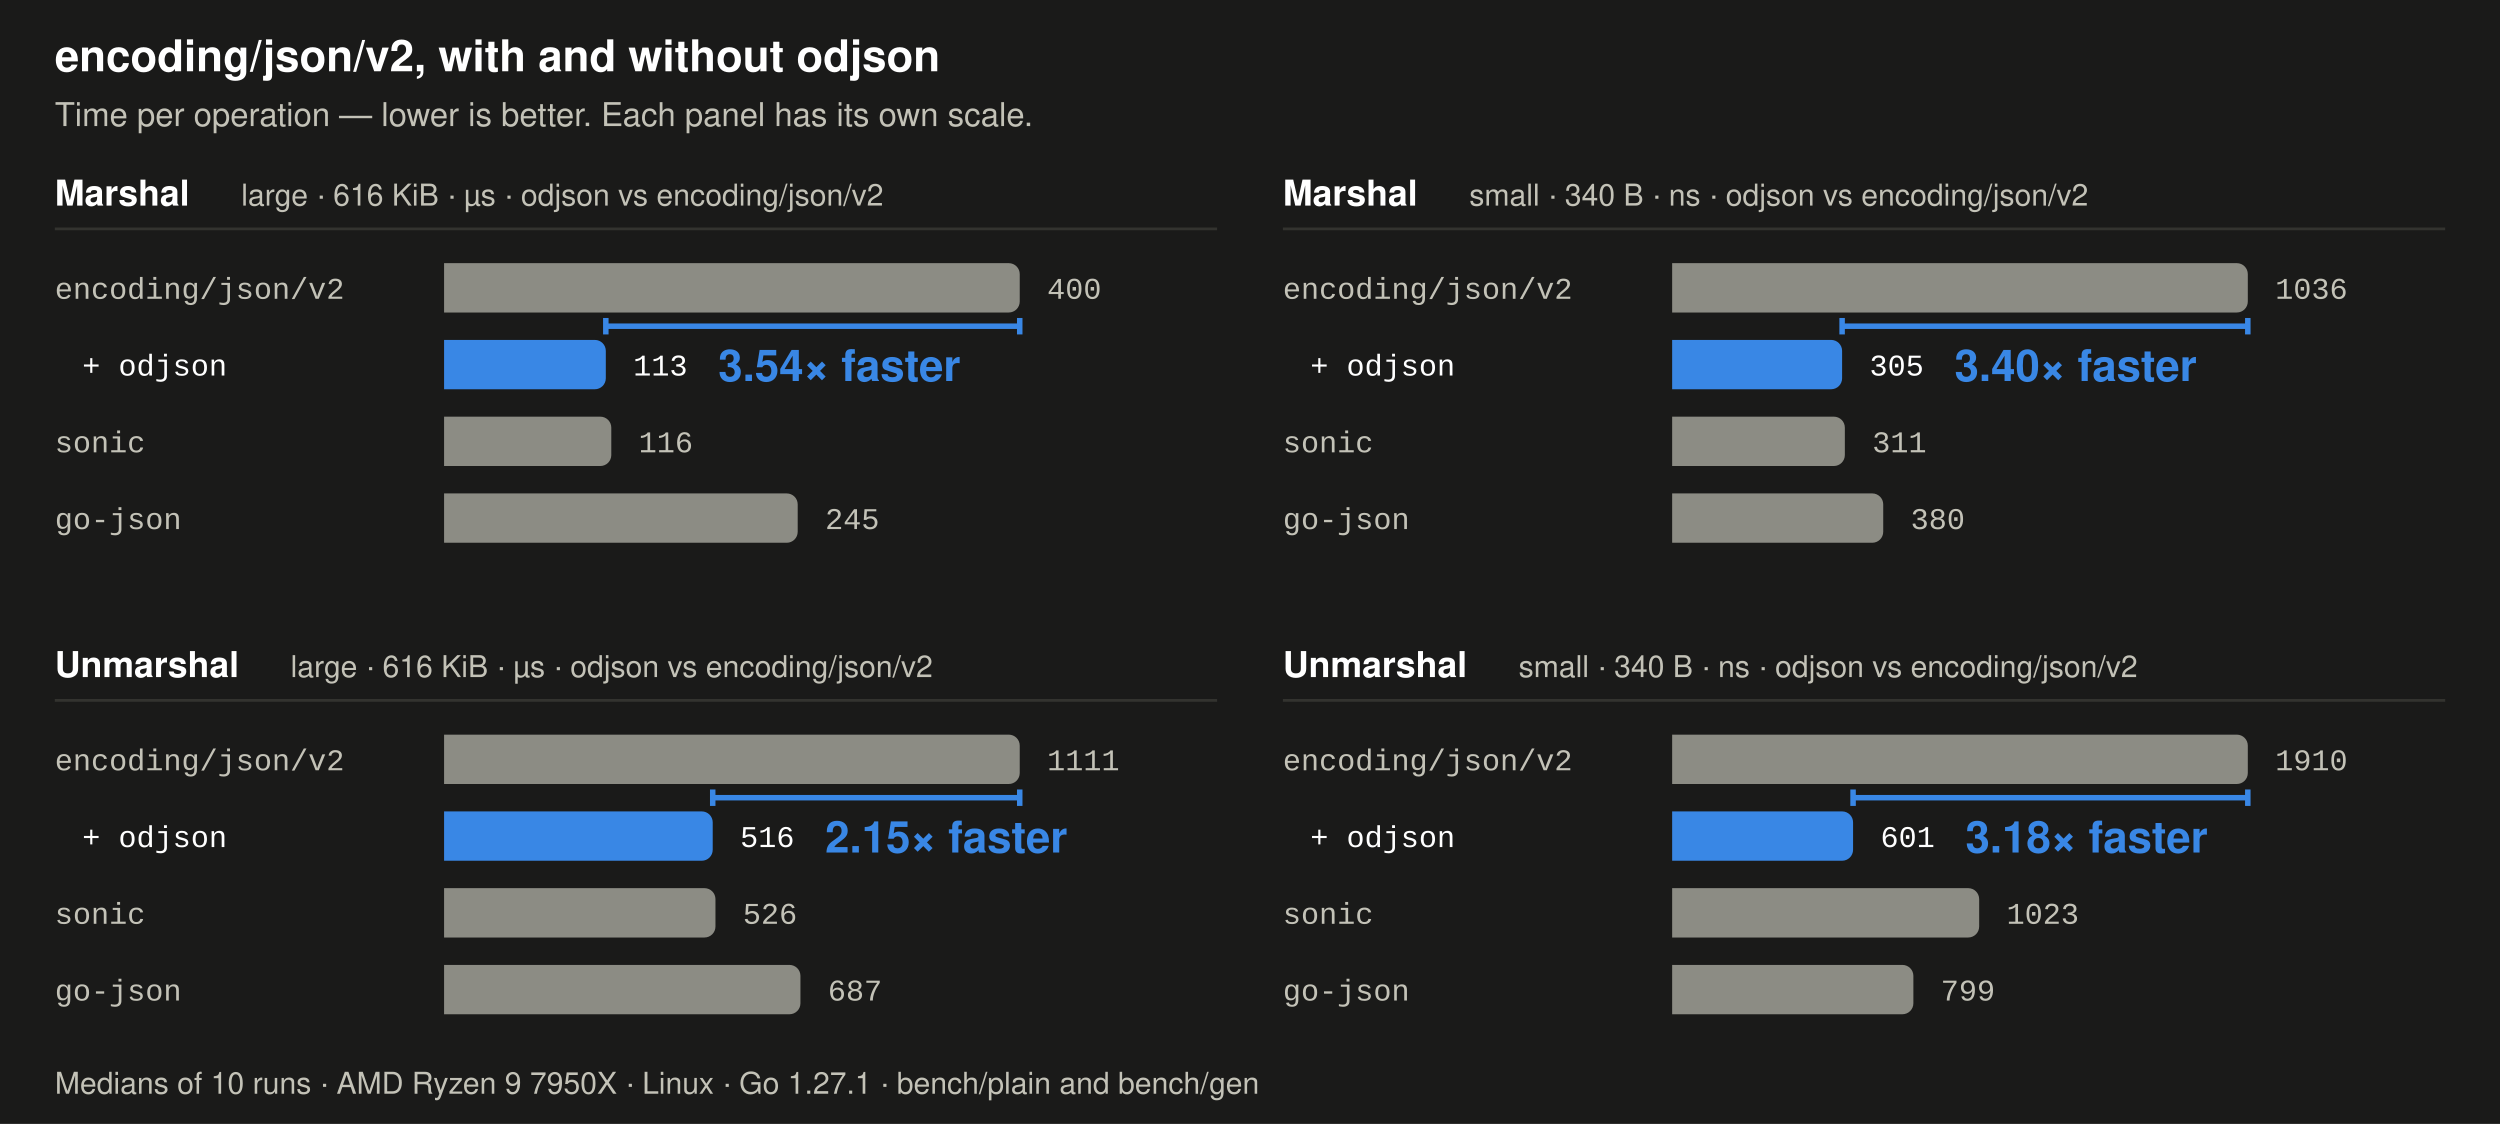
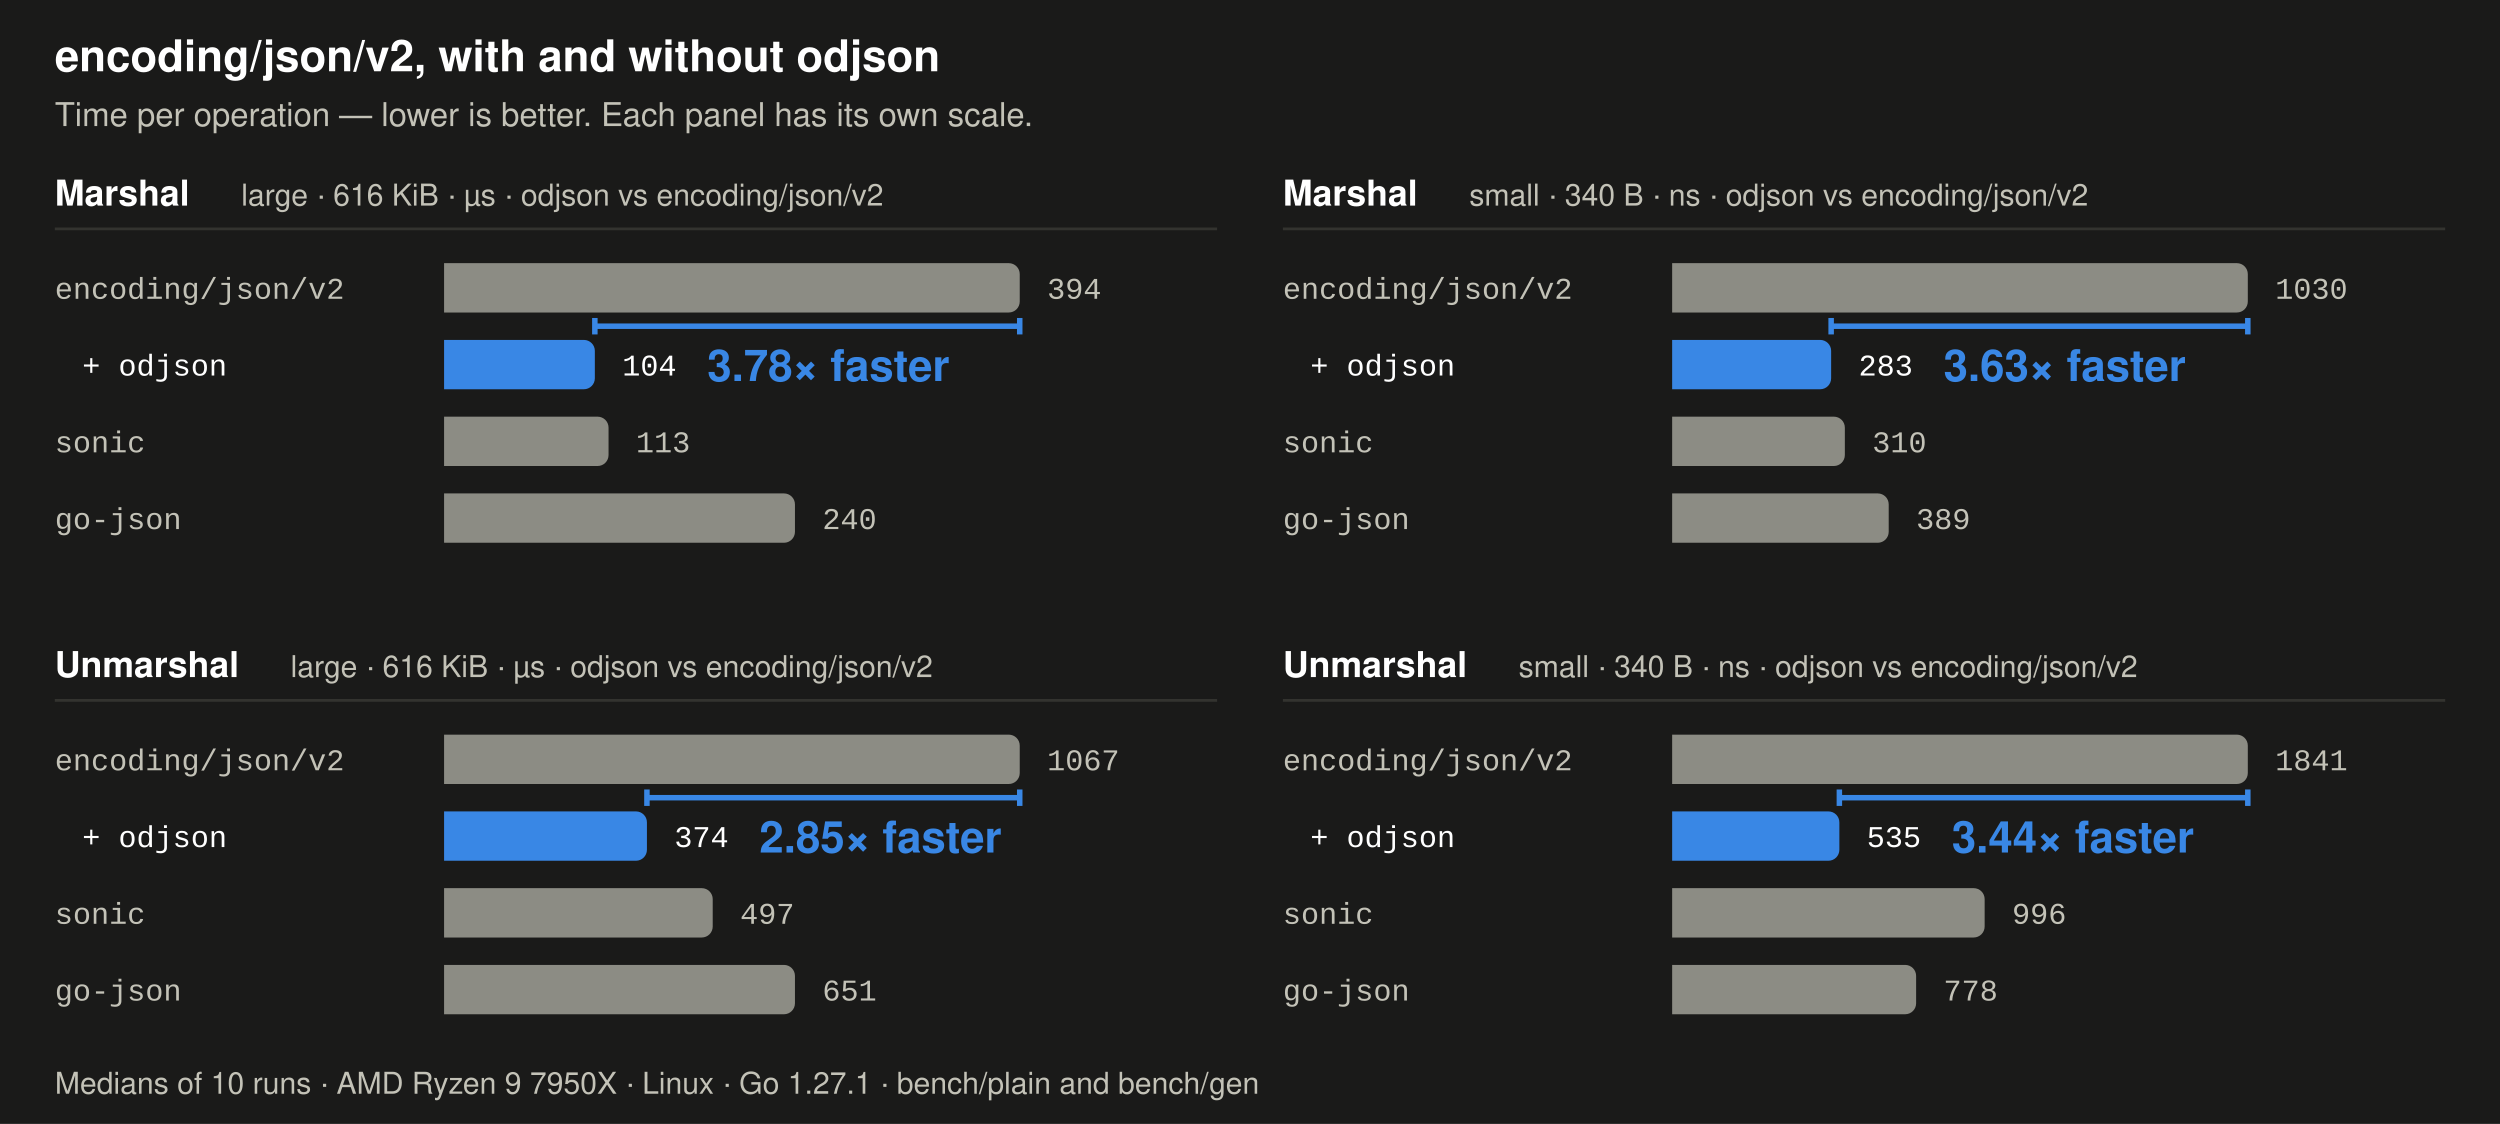
- <svg xmlns="http://www.w3.org/2000/svg" width="912" height="410" viewBox="0 0 912 410" role="img" aria-label="Benchmark comparison, lower is better. Marshal large · 616 KiB: encoding/json/v2 400 µs, + odjson 113 µs, sonic 116 µs, go-json 245 µs. Marshal small · 340 B: encoding/json/v2 1036 ns, + odjson 305 ns, sonic 311 ns, go-json 380 ns. Unmarshal large · 616 KiB: encoding/json/v2 1111 µs, + odjson 516 µs, sonic 526 µs, go-json 687 µs. Unmarshal small · 340 B: encoding/json/v2 1910 ns, + odjson 601 ns, sonic 1023 ns, go-json 799 ns.">
+ <svg xmlns="http://www.w3.org/2000/svg" width="912" height="410" viewBox="0 0 912 410" role="img" aria-label="Benchmark comparison, lower is better. Marshal large · 616 KiB: encoding/json/v2 394 µs, + odjson 104 µs, sonic 113 µs, go-json 240 µs. Marshal small · 340 B: encoding/json/v2 1030 ns, + odjson 283 ns, sonic 310 ns, go-json 389 ns. Unmarshal large · 616 KiB: encoding/json/v2 1067 µs, + odjson 374 µs, sonic 497 µs, go-json 651 µs. Unmarshal small · 340 B: encoding/json/v2 1841 ns, + odjson 535 ns, sonic 996 ns, go-json 778 ns.">
  <style>
text{font-family:-apple-system,BlinkMacSystemFont,"Segoe UI",Helvetica,Arial,sans-serif}
.mono{font-family:ui-monospace,SFMono-Regular,Menlo,Consolas,"Liberation Mono",monospace}
.t1{fill:#ffffff}.t2{fill:#c3c2b7}
</style>
  <rect width="912" height="410" fill="#1a1a19" />
  <text class="t1" x="20" y="26" font-size="16" font-weight="600">encoding/json/v2, with and without odjson</text>
  <text class="t2" x="20" y="46" font-size="12">Time per operation — lower is better. Each panel has its own scale.</text>
  <text class="t1" x="20" y="75" font-size="13" font-weight="600">Marshal</text>
  <text class="t2" x="88" y="75" font-size="11">large · 616 KiB · µs · odjson vs encoding/json/v2</text>
  <rect x="20" y="83" width="424" height="1" fill="#33332f" />
  <text class="mono t2" x="20" y="109" font-size="11">encoding/json/v2</text>
  <path d="M162 96 h206 a4 4 0 0 1 4 4 v10 a4 4 0 0 1 -4 4 h-206 z" fill="#8c8c84" />
-   <text class="mono t2" x="382" y="109" font-size="11">400</text>
+   <text class="mono t2" x="382" y="109" font-size="11">394</text>
  <text class="mono t1" x="30" y="137" font-size="11">+ odjson</text>
-   <path d="M162 124 h55 a4 4 0 0 1 4 4 v10 a4 4 0 0 1 -4 4 h-55 z" fill="#3987e5" />
-   <text class="mono t1" x="231" y="137" font-size="11">113</text>
-   <path d="M221 116 v6 m0 -3 H372 m0 -3 v6" stroke="#3987e5" stroke-width="2" fill="none" />
-   <text x="262" y="139" font-size="16" font-weight="700" fill="#3987e5">3.54× faster</text>
+   <path d="M162 124 h51 a4 4 0 0 1 4 4 v10 a4 4 0 0 1 -4 4 h-51 z" fill="#3987e5" />
+   <text class="mono t1" x="227" y="137" font-size="11">104</text>
+   <path d="M217 116 v6 m0 -3 H372 m0 -3 v6" stroke="#3987e5" stroke-width="2" fill="none" />
+   <text x="258" y="139" font-size="16" font-weight="700" fill="#3987e5">3.78× faster</text>
  <text class="mono t2" x="20" y="165" font-size="11">sonic</text>
-   <path d="M162 152 h57 a4 4 0 0 1 4 4 v10 a4 4 0 0 1 -4 4 h-57 z" fill="#8c8c84" />
-   <text class="mono t2" x="233" y="165" font-size="11">116</text>
+   <path d="M162 152 h56 a4 4 0 0 1 4 4 v10 a4 4 0 0 1 -4 4 h-56 z" fill="#8c8c84" />
+   <text class="mono t2" x="232" y="165" font-size="11">113</text>
  <text class="mono t2" x="20" y="193" font-size="11">go-json</text>
-   <path d="M162 180 h125 a4 4 0 0 1 4 4 v10 a4 4 0 0 1 -4 4 h-125 z" fill="#8c8c84" />
-   <text class="mono t2" x="301" y="193" font-size="11">245</text>
+   <path d="M162 180 h124 a4 4 0 0 1 4 4 v10 a4 4 0 0 1 -4 4 h-124 z" fill="#8c8c84" />
+   <text class="mono t2" x="300" y="193" font-size="11">240</text>
  <text class="t1" x="468" y="75" font-size="13" font-weight="600">Marshal</text>
  <text class="t2" x="536" y="75" font-size="11">small · 340 B · ns · odjson vs encoding/json/v2</text>
  <rect x="468" y="83" width="424" height="1" fill="#33332f" />
  <text class="mono t2" x="468" y="109" font-size="11">encoding/json/v2</text>
  <path d="M610 96 h206 a4 4 0 0 1 4 4 v10 a4 4 0 0 1 -4 4 h-206 z" fill="#8c8c84" />
-   <text class="mono t2" x="830" y="109" font-size="11">1036</text>
+   <text class="mono t2" x="830" y="109" font-size="11">1030</text>
  <text class="mono t1" x="478" y="137" font-size="11">+ odjson</text>
-   <path d="M610 124 h58 a4 4 0 0 1 4 4 v10 a4 4 0 0 1 -4 4 h-58 z" fill="#3987e5" />
-   <text class="mono t1" x="682" y="137" font-size="11">305</text>
-   <path d="M672 116 v6 m0 -3 H820 m0 -3 v6" stroke="#3987e5" stroke-width="2" fill="none" />
-   <text x="713" y="139" font-size="16" font-weight="700" fill="#3987e5">3.40× faster</text>
+   <path d="M610 124 h54 a4 4 0 0 1 4 4 v10 a4 4 0 0 1 -4 4 h-54 z" fill="#3987e5" />
+   <text class="mono t1" x="678" y="137" font-size="11">283</text>
+   <path d="M668 116 v6 m0 -3 H820 m0 -3 v6" stroke="#3987e5" stroke-width="2" fill="none" />
+   <text x="709" y="139" font-size="16" font-weight="700" fill="#3987e5">3.63× faster</text>
  <text class="mono t2" x="468" y="165" font-size="11">sonic</text>
  <path d="M610 152 h59 a4 4 0 0 1 4 4 v10 a4 4 0 0 1 -4 4 h-59 z" fill="#8c8c84" />
-   <text class="mono t2" x="683" y="165" font-size="11">311</text>
+   <text class="mono t2" x="683" y="165" font-size="11">310</text>
  <text class="mono t2" x="468" y="193" font-size="11">go-json</text>
-   <path d="M610 180 h73 a4 4 0 0 1 4 4 v10 a4 4 0 0 1 -4 4 h-73 z" fill="#8c8c84" />
-   <text class="mono t2" x="697" y="193" font-size="11">380</text>
+   <path d="M610 180 h75 a4 4 0 0 1 4 4 v10 a4 4 0 0 1 -4 4 h-75 z" fill="#8c8c84" />
+   <text class="mono t2" x="699" y="193" font-size="11">389</text>
  <text class="t1" x="20" y="247" font-size="13" font-weight="600">Unmarshal</text>
  <text class="t2" x="106" y="247" font-size="11">large · 616 KiB · µs · odjson vs encoding/json/v2</text>
  <rect x="20" y="255" width="424" height="1" fill="#33332f" />
  <text class="mono t2" x="20" y="281" font-size="11">encoding/json/v2</text>
  <path d="M162 268 h206 a4 4 0 0 1 4 4 v10 a4 4 0 0 1 -4 4 h-206 z" fill="#8c8c84" />
-   <text class="mono t2" x="382" y="281" font-size="11">1111</text>
+   <text class="mono t2" x="382" y="281" font-size="11">1067</text>
  <text class="mono t1" x="30" y="309" font-size="11">+ odjson</text>
-   <path d="M162 296 h94 a4 4 0 0 1 4 4 v10 a4 4 0 0 1 -4 4 h-94 z" fill="#3987e5" />
-   <text class="mono t1" x="270" y="309" font-size="11">516</text>
-   <path d="M260 288 v6 m0 -3 H372 m0 -3 v6" stroke="#3987e5" stroke-width="2" fill="none" />
-   <text x="301" y="311" font-size="16" font-weight="700" fill="#3987e5">2.15× faster</text>
+   <path d="M162 296 h70 a4 4 0 0 1 4 4 v10 a4 4 0 0 1 -4 4 h-70 z" fill="#3987e5" />
+   <text class="mono t1" x="246" y="309" font-size="11">374</text>
+   <path d="M236 288 v6 m0 -3 H372 m0 -3 v6" stroke="#3987e5" stroke-width="2" fill="none" />
+   <text x="277" y="311" font-size="16" font-weight="700" fill="#3987e5">2.85× faster</text>
  <text class="mono t2" x="20" y="337" font-size="11">sonic</text>
-   <path d="M162 324 h95 a4 4 0 0 1 4 4 v10 a4 4 0 0 1 -4 4 h-95 z" fill="#8c8c84" />
-   <text class="mono t2" x="271" y="337" font-size="11">526</text>
+   <path d="M162 324 h94 a4 4 0 0 1 4 4 v10 a4 4 0 0 1 -4 4 h-94 z" fill="#8c8c84" />
+   <text class="mono t2" x="270" y="337" font-size="11">497</text>
  <text class="mono t2" x="20" y="365" font-size="11">go-json</text>
-   <path d="M162 352 h126 a4 4 0 0 1 4 4 v10 a4 4 0 0 1 -4 4 h-126 z" fill="#8c8c84" />
-   <text class="mono t2" x="302" y="365" font-size="11">687</text>
+   <path d="M162 352 h124 a4 4 0 0 1 4 4 v10 a4 4 0 0 1 -4 4 h-124 z" fill="#8c8c84" />
+   <text class="mono t2" x="300" y="365" font-size="11">651</text>
  <text class="t1" x="468" y="247" font-size="13" font-weight="600">Unmarshal</text>
  <text class="t2" x="554" y="247" font-size="11">small · 340 B · ns · odjson vs encoding/json/v2</text>
  <rect x="468" y="255" width="424" height="1" fill="#33332f" />
  <text class="mono t2" x="468" y="281" font-size="11">encoding/json/v2</text>
  <path d="M610 268 h206 a4 4 0 0 1 4 4 v10 a4 4 0 0 1 -4 4 h-206 z" fill="#8c8c84" />
-   <text class="mono t2" x="830" y="281" font-size="11">1910</text>
+   <text class="mono t2" x="830" y="281" font-size="11">1841</text>
  <text class="mono t1" x="478" y="309" font-size="11">+ odjson</text>
-   <path d="M610 296 h62 a4 4 0 0 1 4 4 v10 a4 4 0 0 1 -4 4 h-62 z" fill="#3987e5" />
-   <text class="mono t1" x="686" y="309" font-size="11">601</text>
-   <path d="M676 288 v6 m0 -3 H820 m0 -3 v6" stroke="#3987e5" stroke-width="2" fill="none" />
-   <text x="717" y="311" font-size="16" font-weight="700" fill="#3987e5">3.18× faster</text>
+   <path d="M610 296 h57 a4 4 0 0 1 4 4 v10 a4 4 0 0 1 -4 4 h-57 z" fill="#3987e5" />
+   <text class="mono t1" x="681" y="309" font-size="11">535</text>
+   <path d="M671 288 v6 m0 -3 H820 m0 -3 v6" stroke="#3987e5" stroke-width="2" fill="none" />
+   <text x="712" y="311" font-size="16" font-weight="700" fill="#3987e5">3.44× faster</text>
  <text class="mono t2" x="468" y="337" font-size="11">sonic</text>
-   <path d="M610 324 h108 a4 4 0 0 1 4 4 v10 a4 4 0 0 1 -4 4 h-108 z" fill="#8c8c84" />
-   <text class="mono t2" x="732" y="337" font-size="11">1023</text>
+   <path d="M610 324 h110 a4 4 0 0 1 4 4 v10 a4 4 0 0 1 -4 4 h-110 z" fill="#8c8c84" />
+   <text class="mono t2" x="734" y="337" font-size="11">996</text>
  <text class="mono t2" x="468" y="365" font-size="11">go-json</text>
-   <path d="M610 352 h84 a4 4 0 0 1 4 4 v10 a4 4 0 0 1 -4 4 h-84 z" fill="#8c8c84" />
-   <text class="mono t2" x="708" y="365" font-size="11">799</text>
+   <path d="M610 352 h85 a4 4 0 0 1 4 4 v10 a4 4 0 0 1 -4 4 h-85 z" fill="#8c8c84" />
+   <text class="mono t2" x="709" y="365" font-size="11">778</text>
  <text class="t2" x="20" y="399" font-size="11">Medians of 10 runs · AMD Ryzen 9 7950X · Linux · Go 1.27.1 · bench/plain and bench/gen</text>
</svg>
